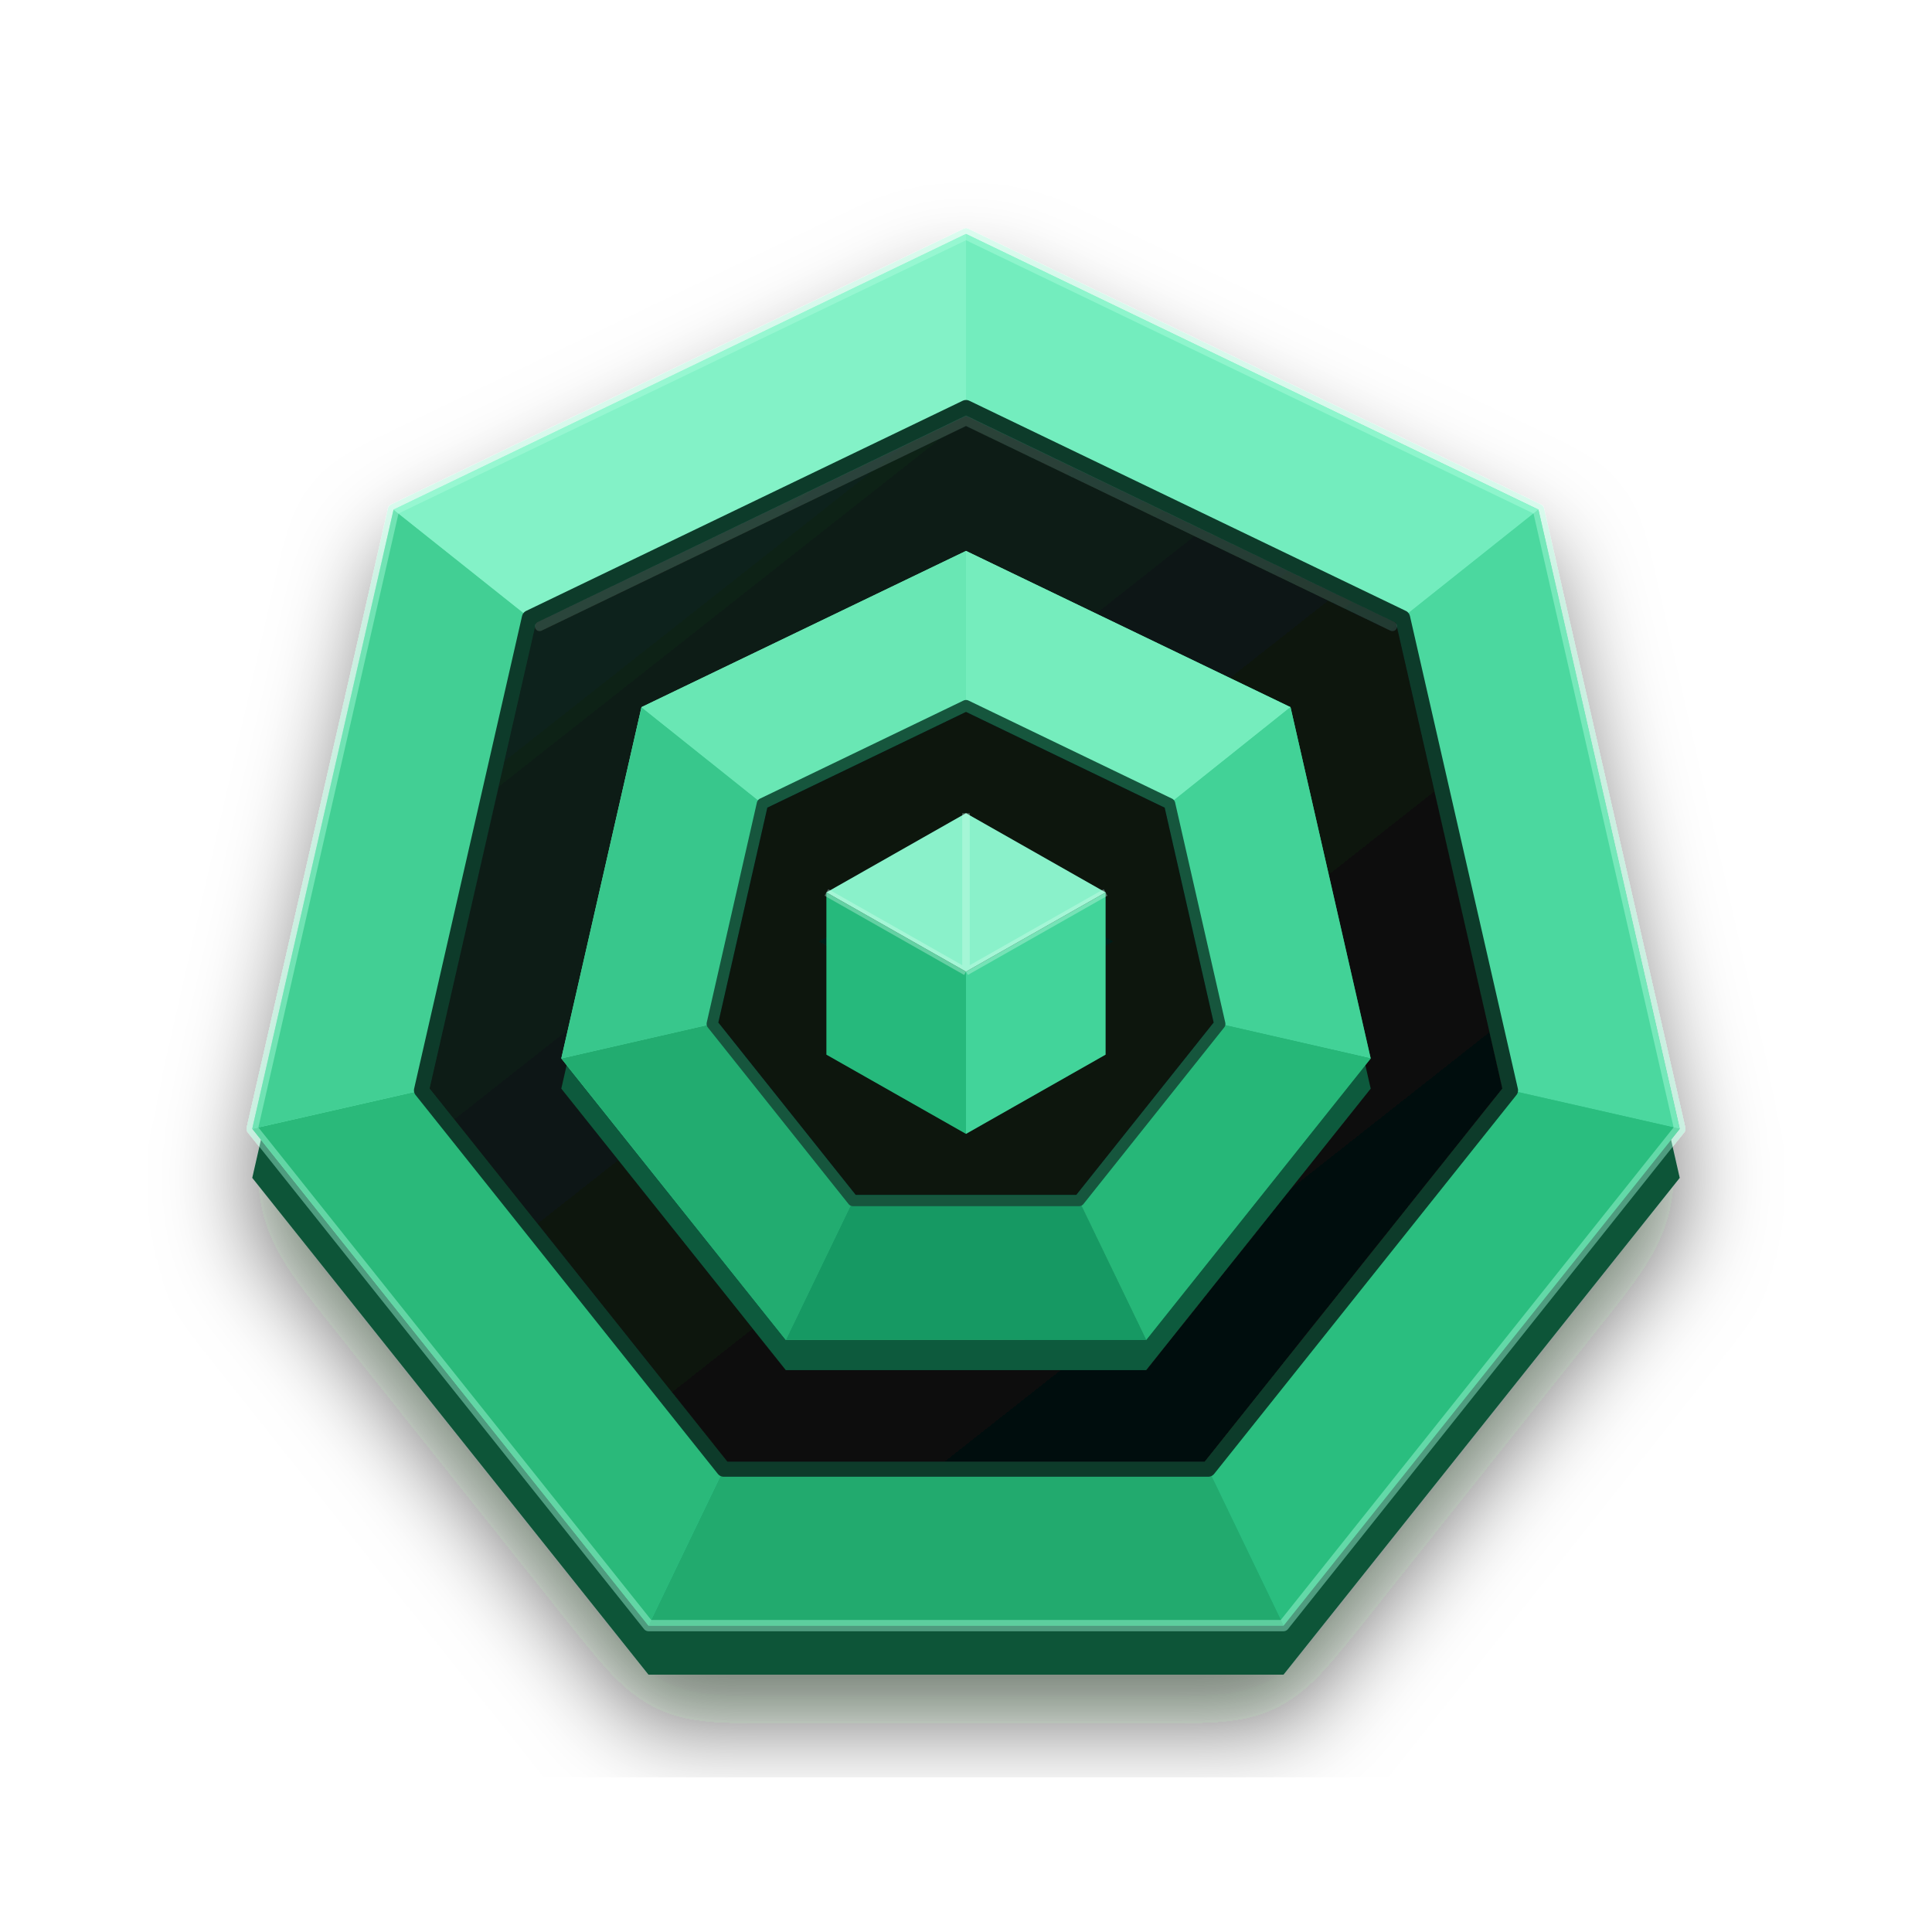
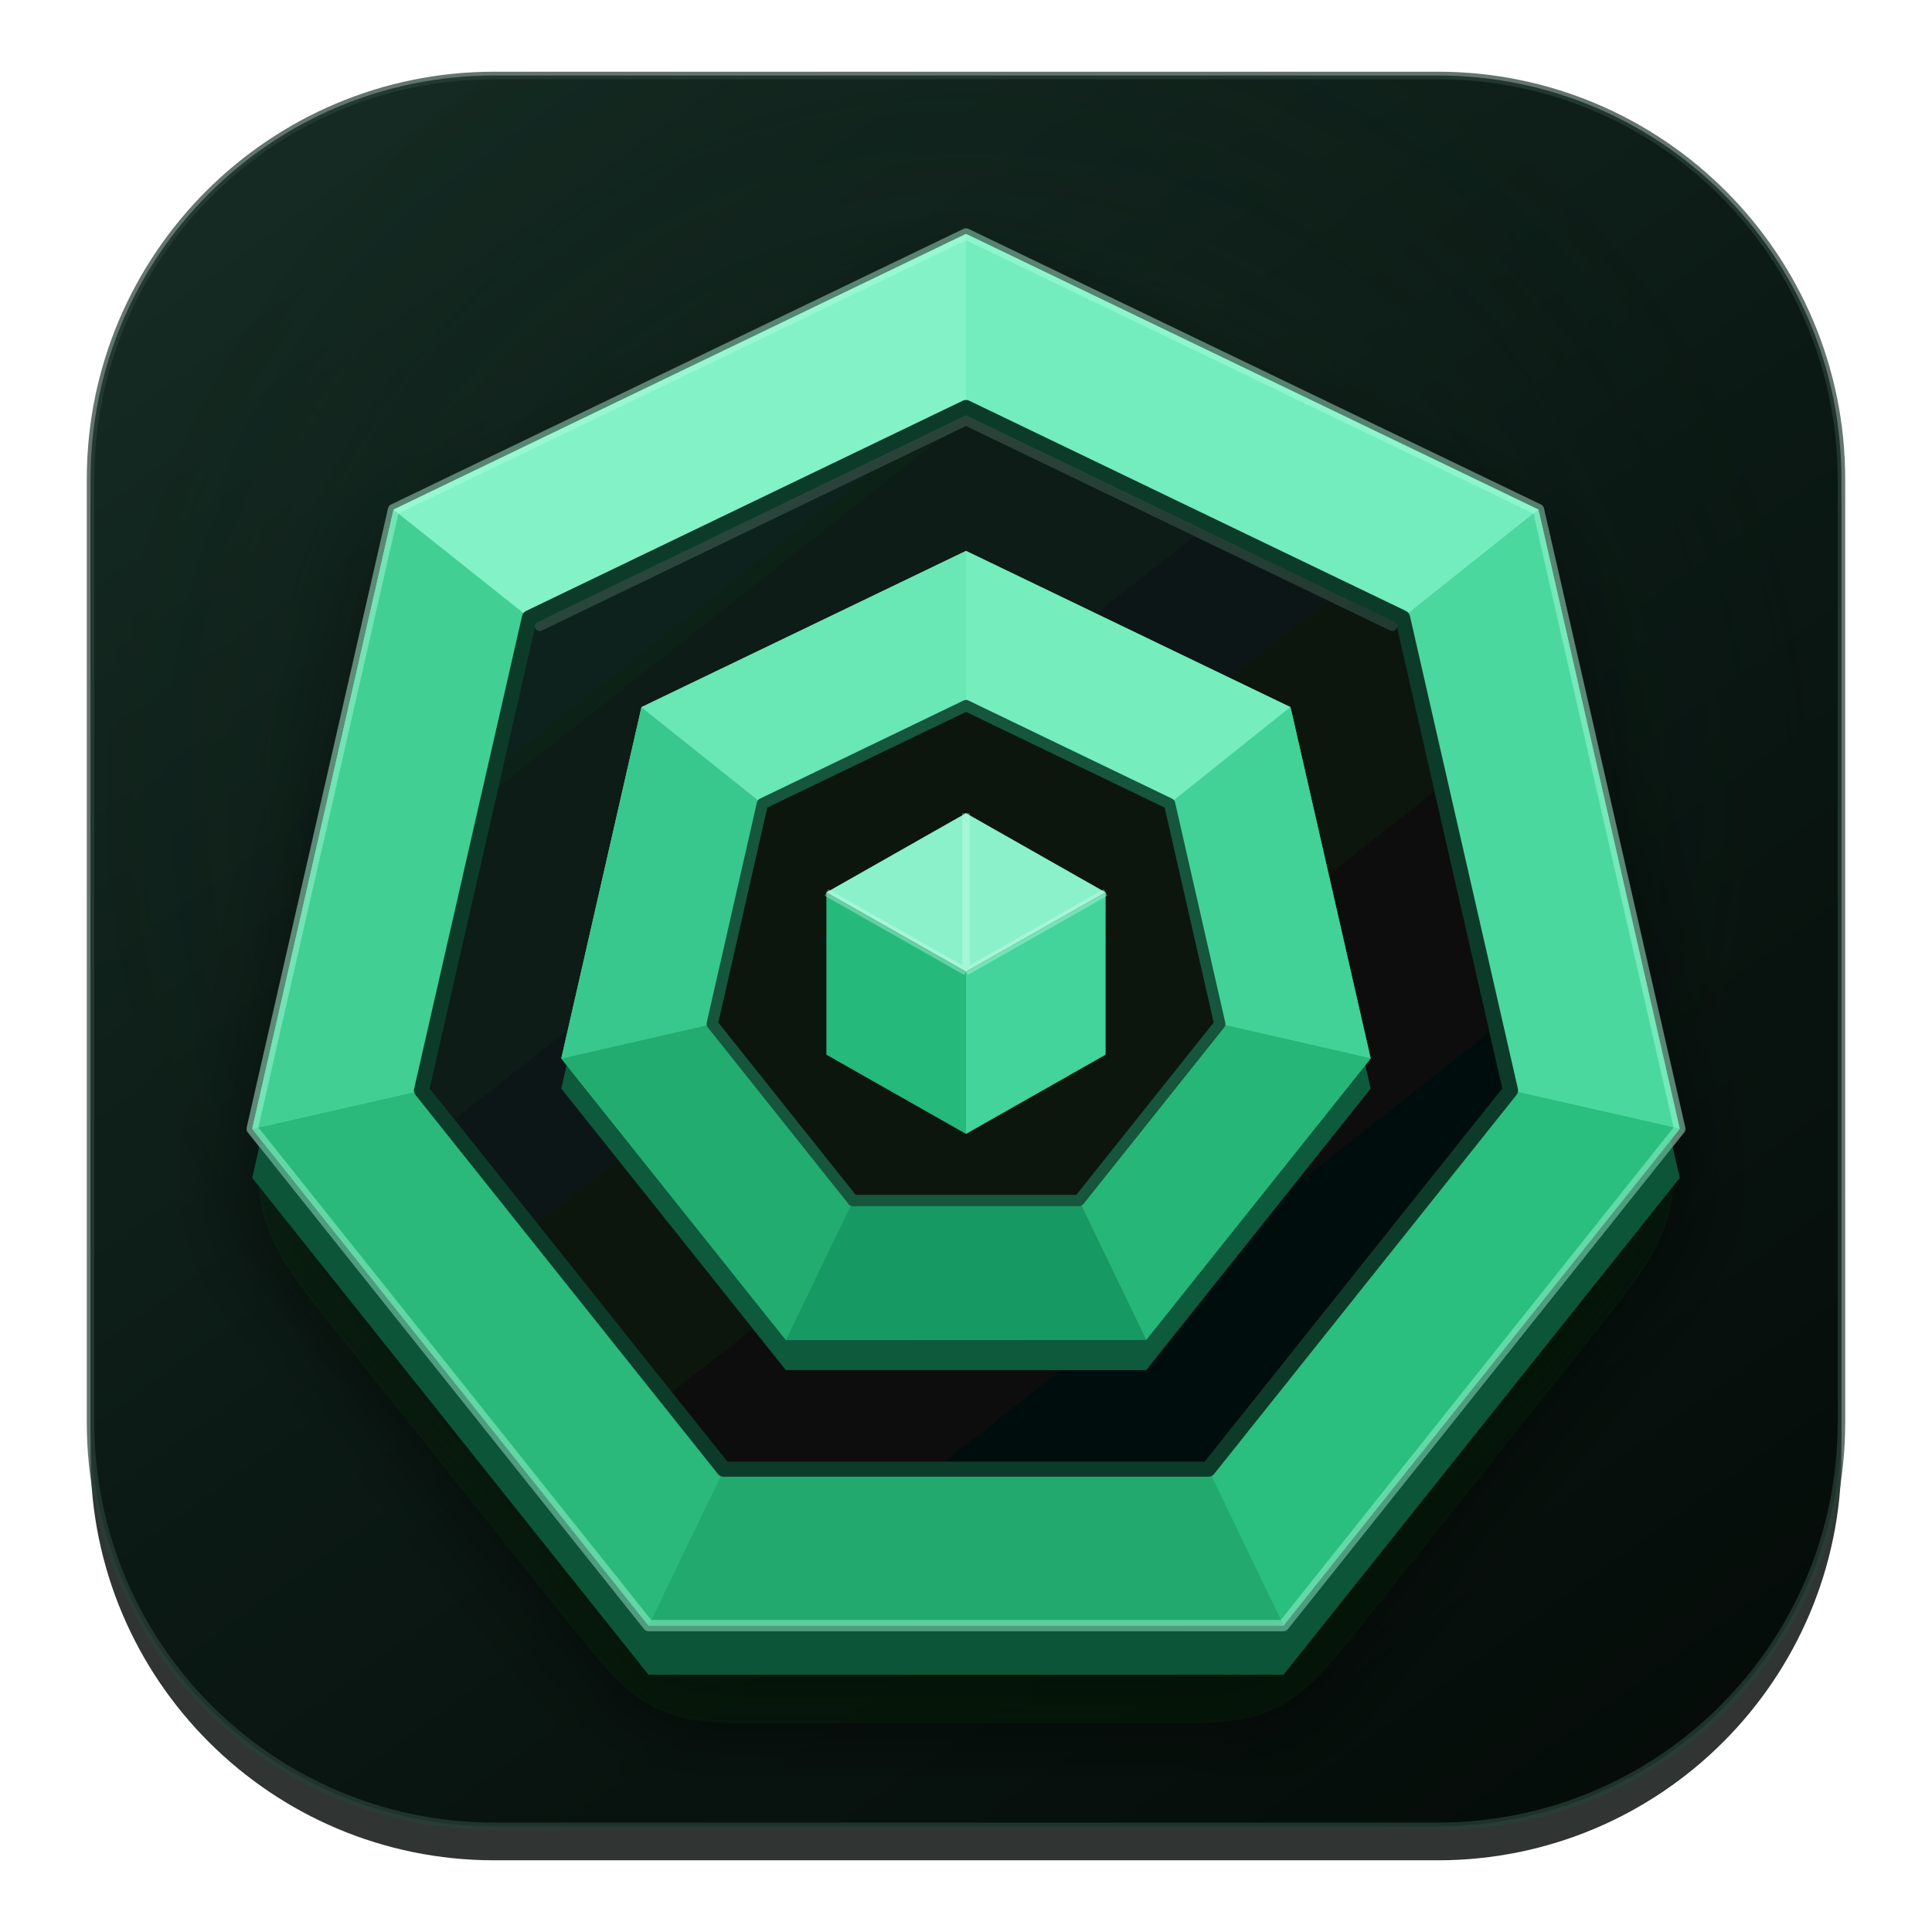
<svg xmlns="http://www.w3.org/2000/svg" width="1024" height="1024" viewBox="0 0 1024 1024" fill="none">
  <defs>
+     <linearGradient id="iconBackground" x1="190" y1="70" x2="840" y2="970" gradientUnits="userSpaceOnUse">
+       <stop stop-color="#142A22" />
+       <stop offset="0.5" stop-color="#0B1914" />
+       <stop offset="1" stop-color="#050C09" />
+     </linearGradient>
+     <radialGradient id="backgroundGlow" cx="0" cy="0" r="1" gradientUnits="userSpaceOnUse" gradientTransform="translate(512 424) rotate(90) scale(470)">
+       <stop stop-color="#1B4A38" stop-opacity="0.52" />
+       <stop offset="0.58" stop-color="#10271E" stop-opacity="0.18" />
+       <stop offset="1" stop-color="#07100D" stop-opacity="0" />
+     </radialGradient>
    <linearGradient id="outerBase" x1="250" y1="170" x2="792" y2="844" gradientUnits="userSpaceOnUse">
      <stop stop-color="#82F3C8" />
      <stop offset="0.46" stop-color="#4DDBA2" />
      <stop offset="1" stop-color="#1BA66C" />
    </linearGradient>
    <linearGradient id="well" x1="334" y1="270" x2="706" y2="742" gradientUnits="userSpaceOnUse">
      <stop stop-color="#12231C" />
      <stop offset="0.55" stop-color="#09130F" />
      <stop offset="1" stop-color="#050B09" />
    </linearGradient>
    <linearGradient id="innerBase" x1="382" y1="330" x2="649" y2="696" gradientUnits="userSpaceOnUse">
      <stop stop-color="#75EDBE" />
      <stop offset="0.52" stop-color="#36C98D" />
      <stop offset="1" stop-color="#168B5B" />
    </linearGradient>
    <filter id="shadow" x="55" y="70" width="914" height="872" filterUnits="userSpaceOnUse" color-interpolation-filters="sRGB">
      <feDropShadow dx="0" dy="26" stdDeviation="24" flood-color="#000805" flood-opacity="0.55" />
    </filter>
  </defs>
+   <rect x="48" y="58" width="928" height="928" rx="214" fill="#020705" opacity="0.82" />
+   <rect x="48" y="40" width="928" height="928" rx="214" fill="url(#iconBackground)" stroke="#294038" stroke-opacity="0.72" stroke-width="4" />
+   <rect x="48" y="40" width="928" height="928" rx="214" fill="url(#backgroundGlow)" />
  <g filter="url(#shadow)">
    <polygon points="512,150 815.4,296.1 890.3,624.3 680.3,887.6 343.7,887.6 133.7,624.3 208.6,296.1" fill="#0A5438" />
    <polygon points="512,124 815.4,270.1 890.3,598.3 680.3,861.6 343.7,861.6 133.7,598.3 208.6,270.1" fill="url(#outerBase)" />
    <path d="M512 124 815.4 270.1 743.4 327.4 512 216Z" fill="#73EDBE" />
    <path d="m815.4 270.1 74.9 328.2-89.7-20.4-57.2-250.5Z" fill="#4BD89F" />
    <path d="m890.3 598.3-210 263.3-39.9-82.9 160.2-200.8Z" fill="#2BBE7F" />
    <path d="M680.3 861.6H343.7l39.9-82.9h256.8Z" fill="#20AA6E" />
    <path d="m343.7 861.6-210-263.3 89.7-20.4 160.2 200.8Z" fill="#29B97A" />
    <path d="m133.7 598.3 74.9-328.2 72 57.3-57.2 250.5Z" fill="#43CF94" />
    <path d="M208.6 270.1 512 124v92L280.6 327.4Z" fill="#83F2C7" />
    <polygon points="512,124 815.4,270.1 890.3,598.3 680.3,861.6 343.7,861.6 133.7,598.3 208.6,270.1" stroke="#B0FFE1" stroke-opacity="0.42" stroke-width="6" stroke-linejoin="round" />
    <polygon points="512,216 743.4,327.4 800.6,577.9 640.4,778.7 383.6,778.7 223.4,577.9 280.6,327.4" fill="url(#well)" stroke="#0C3B2B" stroke-width="8" stroke-linejoin="round" />
    <path d="M286 332 512 223 738 332" stroke="#B4FFE3" stroke-opacity="0.16" stroke-width="5" stroke-linecap="round" />
    <polygon points="512,308 684,390.8 726.5,577 607.5,726.2 416.5,726.2 297.5,577 340,390.8" fill="#0B5A3D" />
    <polygon points="512,292 684,374.8 726.5,561 607.5,710.2 416.5,710.2 297.5,561 340,374.8" fill="url(#innerBase)" />
    <path d="M512 292 684 374.8 619.9 426 512 374Z" fill="#74EDBD" />
    <path d="m684 374.8 42.5 186.2-80-18.3L619.9 426Z" fill="#42D297" />
    <path d="m726.5 561-119 149.2-35.6-73.9 74.6-93.6Z" fill="#27B778" />
    <path d="M607.5 710.2h-191l35.6-73.9h119.8Z" fill="#199963" />
    <path d="m416.5 710.2-119-149.2 80-18.3 74.6 93.6Z" fill="#23AC70" />
    <path d="m297.5 561 42.5-186.2 64.1 51.2-26.6 116.7Z" fill="#38C78C" />
    <path d="M340 374.8 512 292v82l-107.9 52Z" fill="#69E7B4" />
    <polygon points="512,374 619.9,426 646.5,542.7 571.9,636.3 452.1,636.3 377.5,542.7 404.1,426" fill="#08120E" stroke="#13563E" stroke-width="6" stroke-linejoin="round" />
    <g>
      <path d="M512 443 590 487 512 531 434 487Z" fill="#052018" opacity="0.72" transform="translate(0 12)" />
      <polygon points="512,431 586,473 512,515 438,473" fill="#8AF1CA" />
      <polygon points="438,473 512,515 512,601 438,559" fill="#28B97C" />
      <polygon points="512,515 586,473 586,559 512,601" fill="#43D49A" />
      <path d="M512 431v84m0 0 74-42m-74 42-74-42" stroke="#D6FFEF" stroke-opacity="0.34" stroke-width="4" stroke-linejoin="round" />
    </g>
  </g>
</svg>
